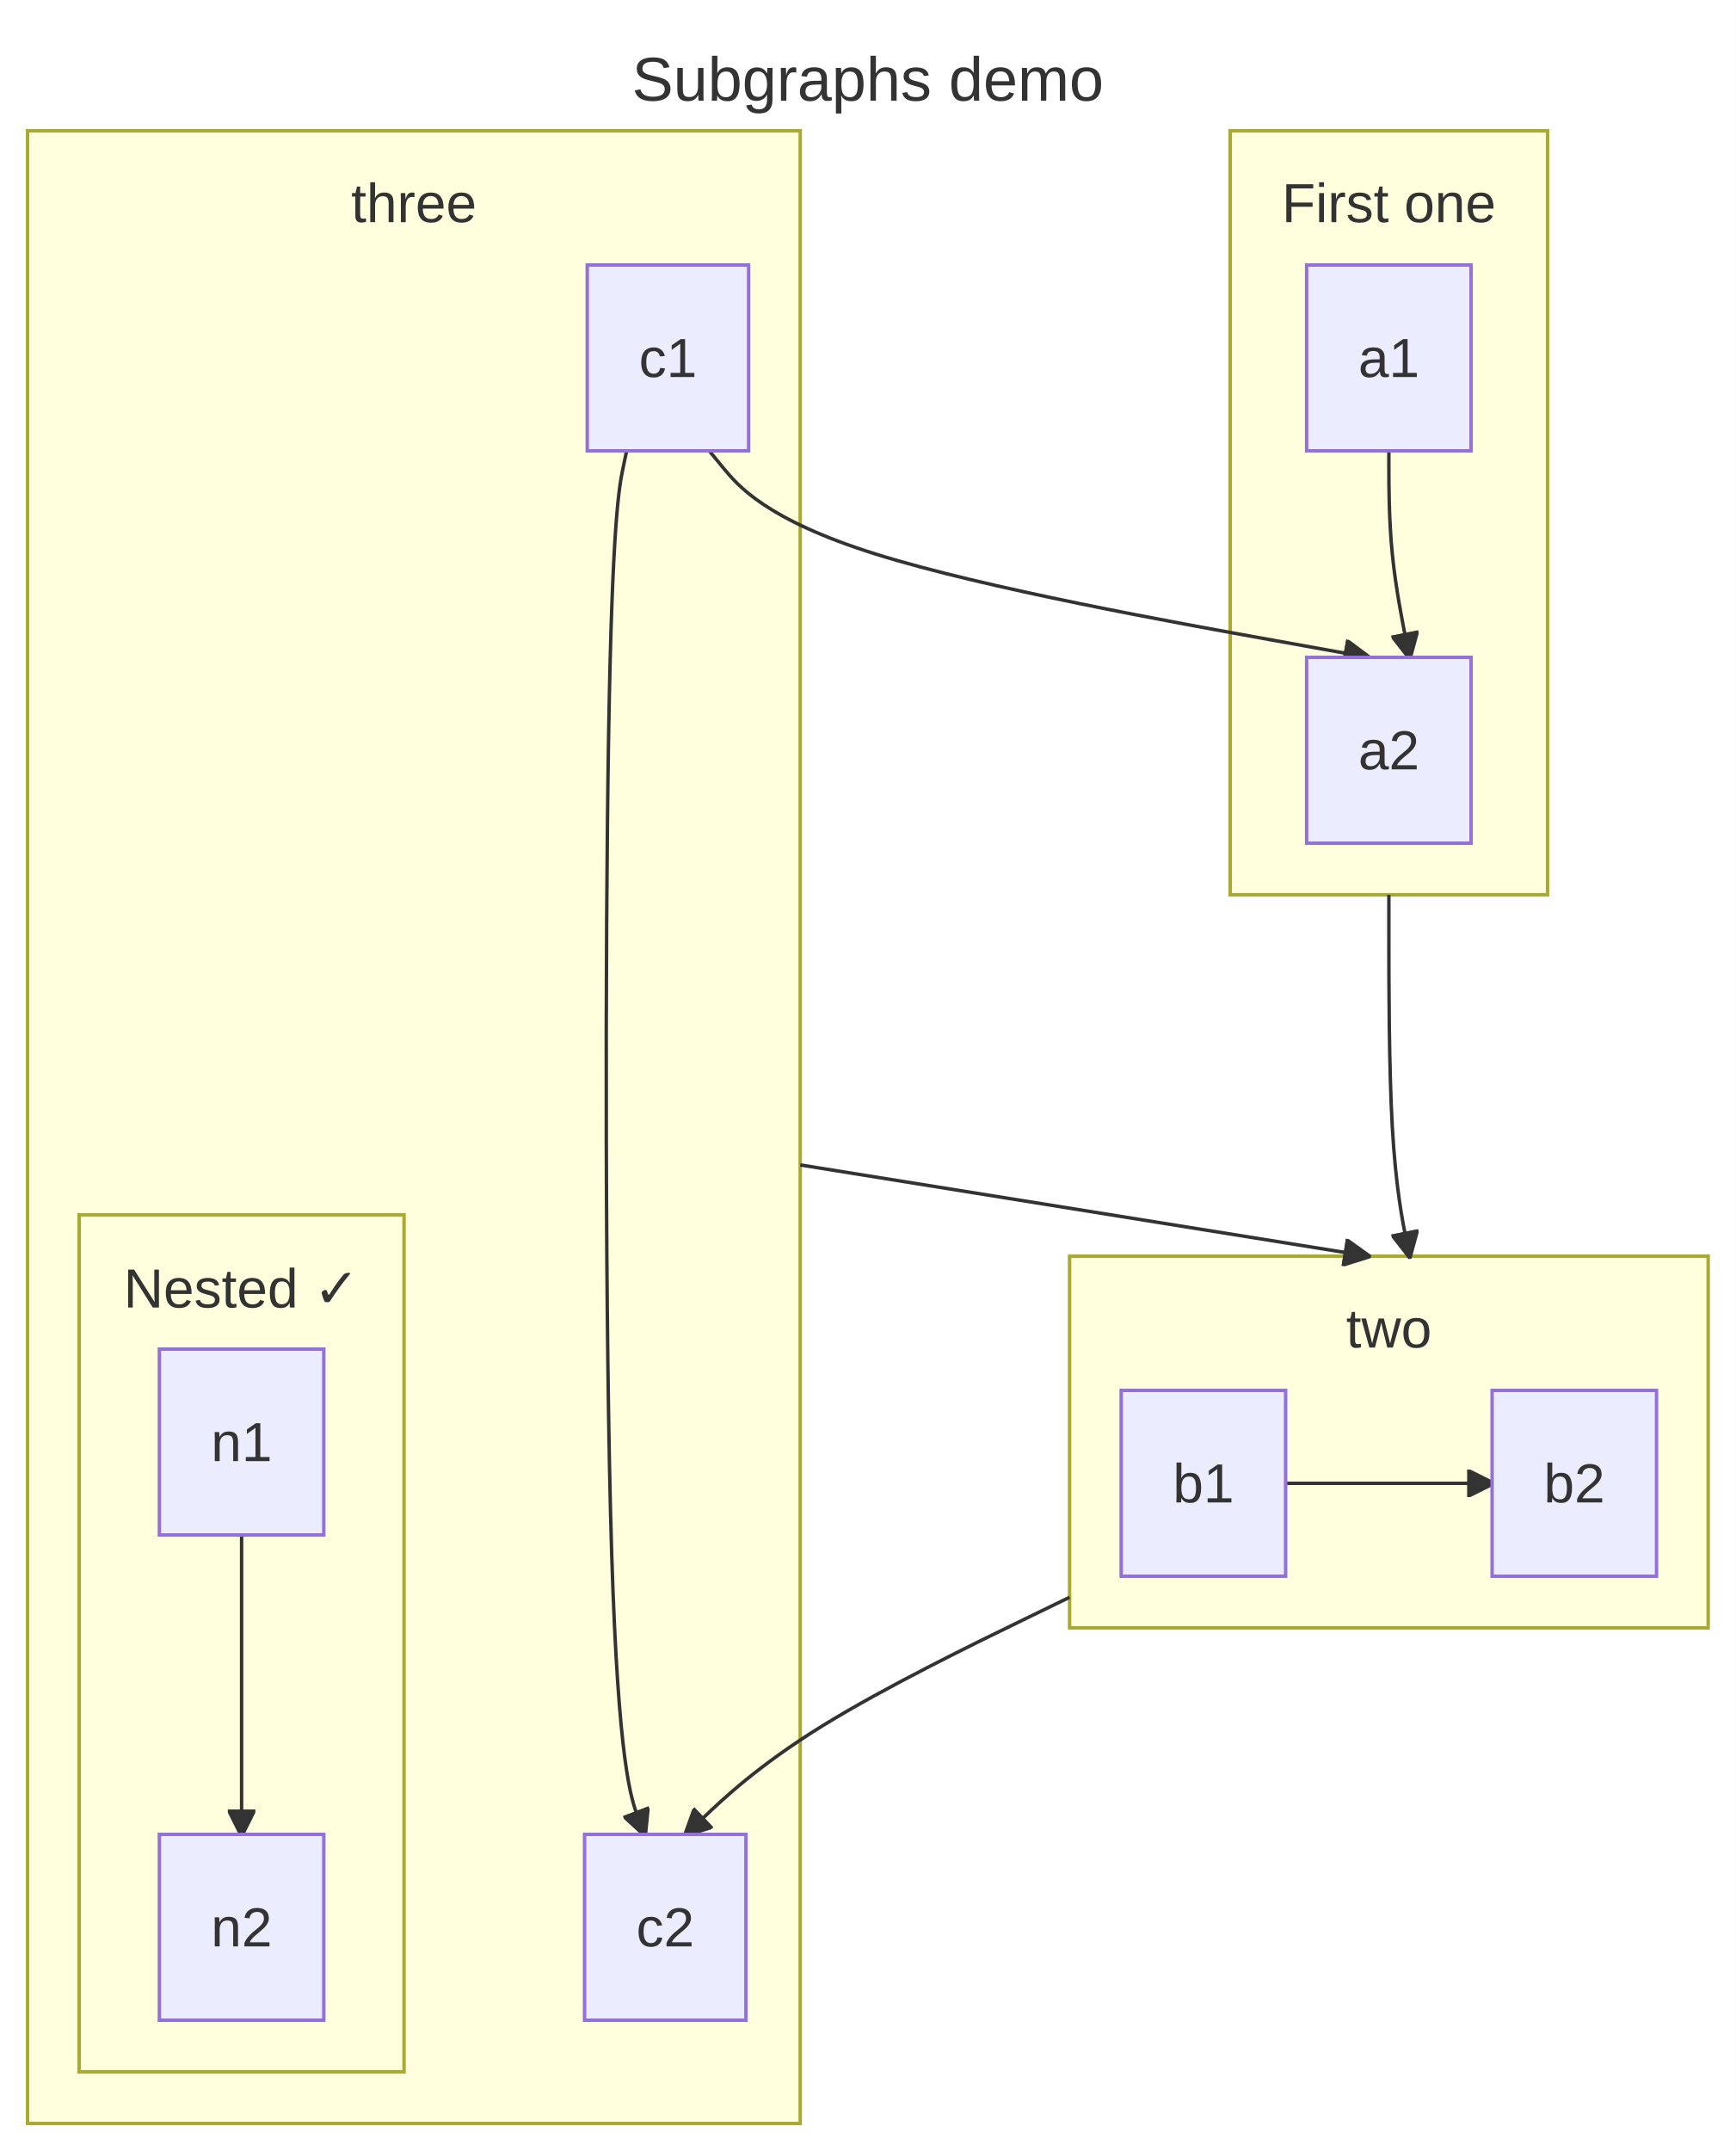
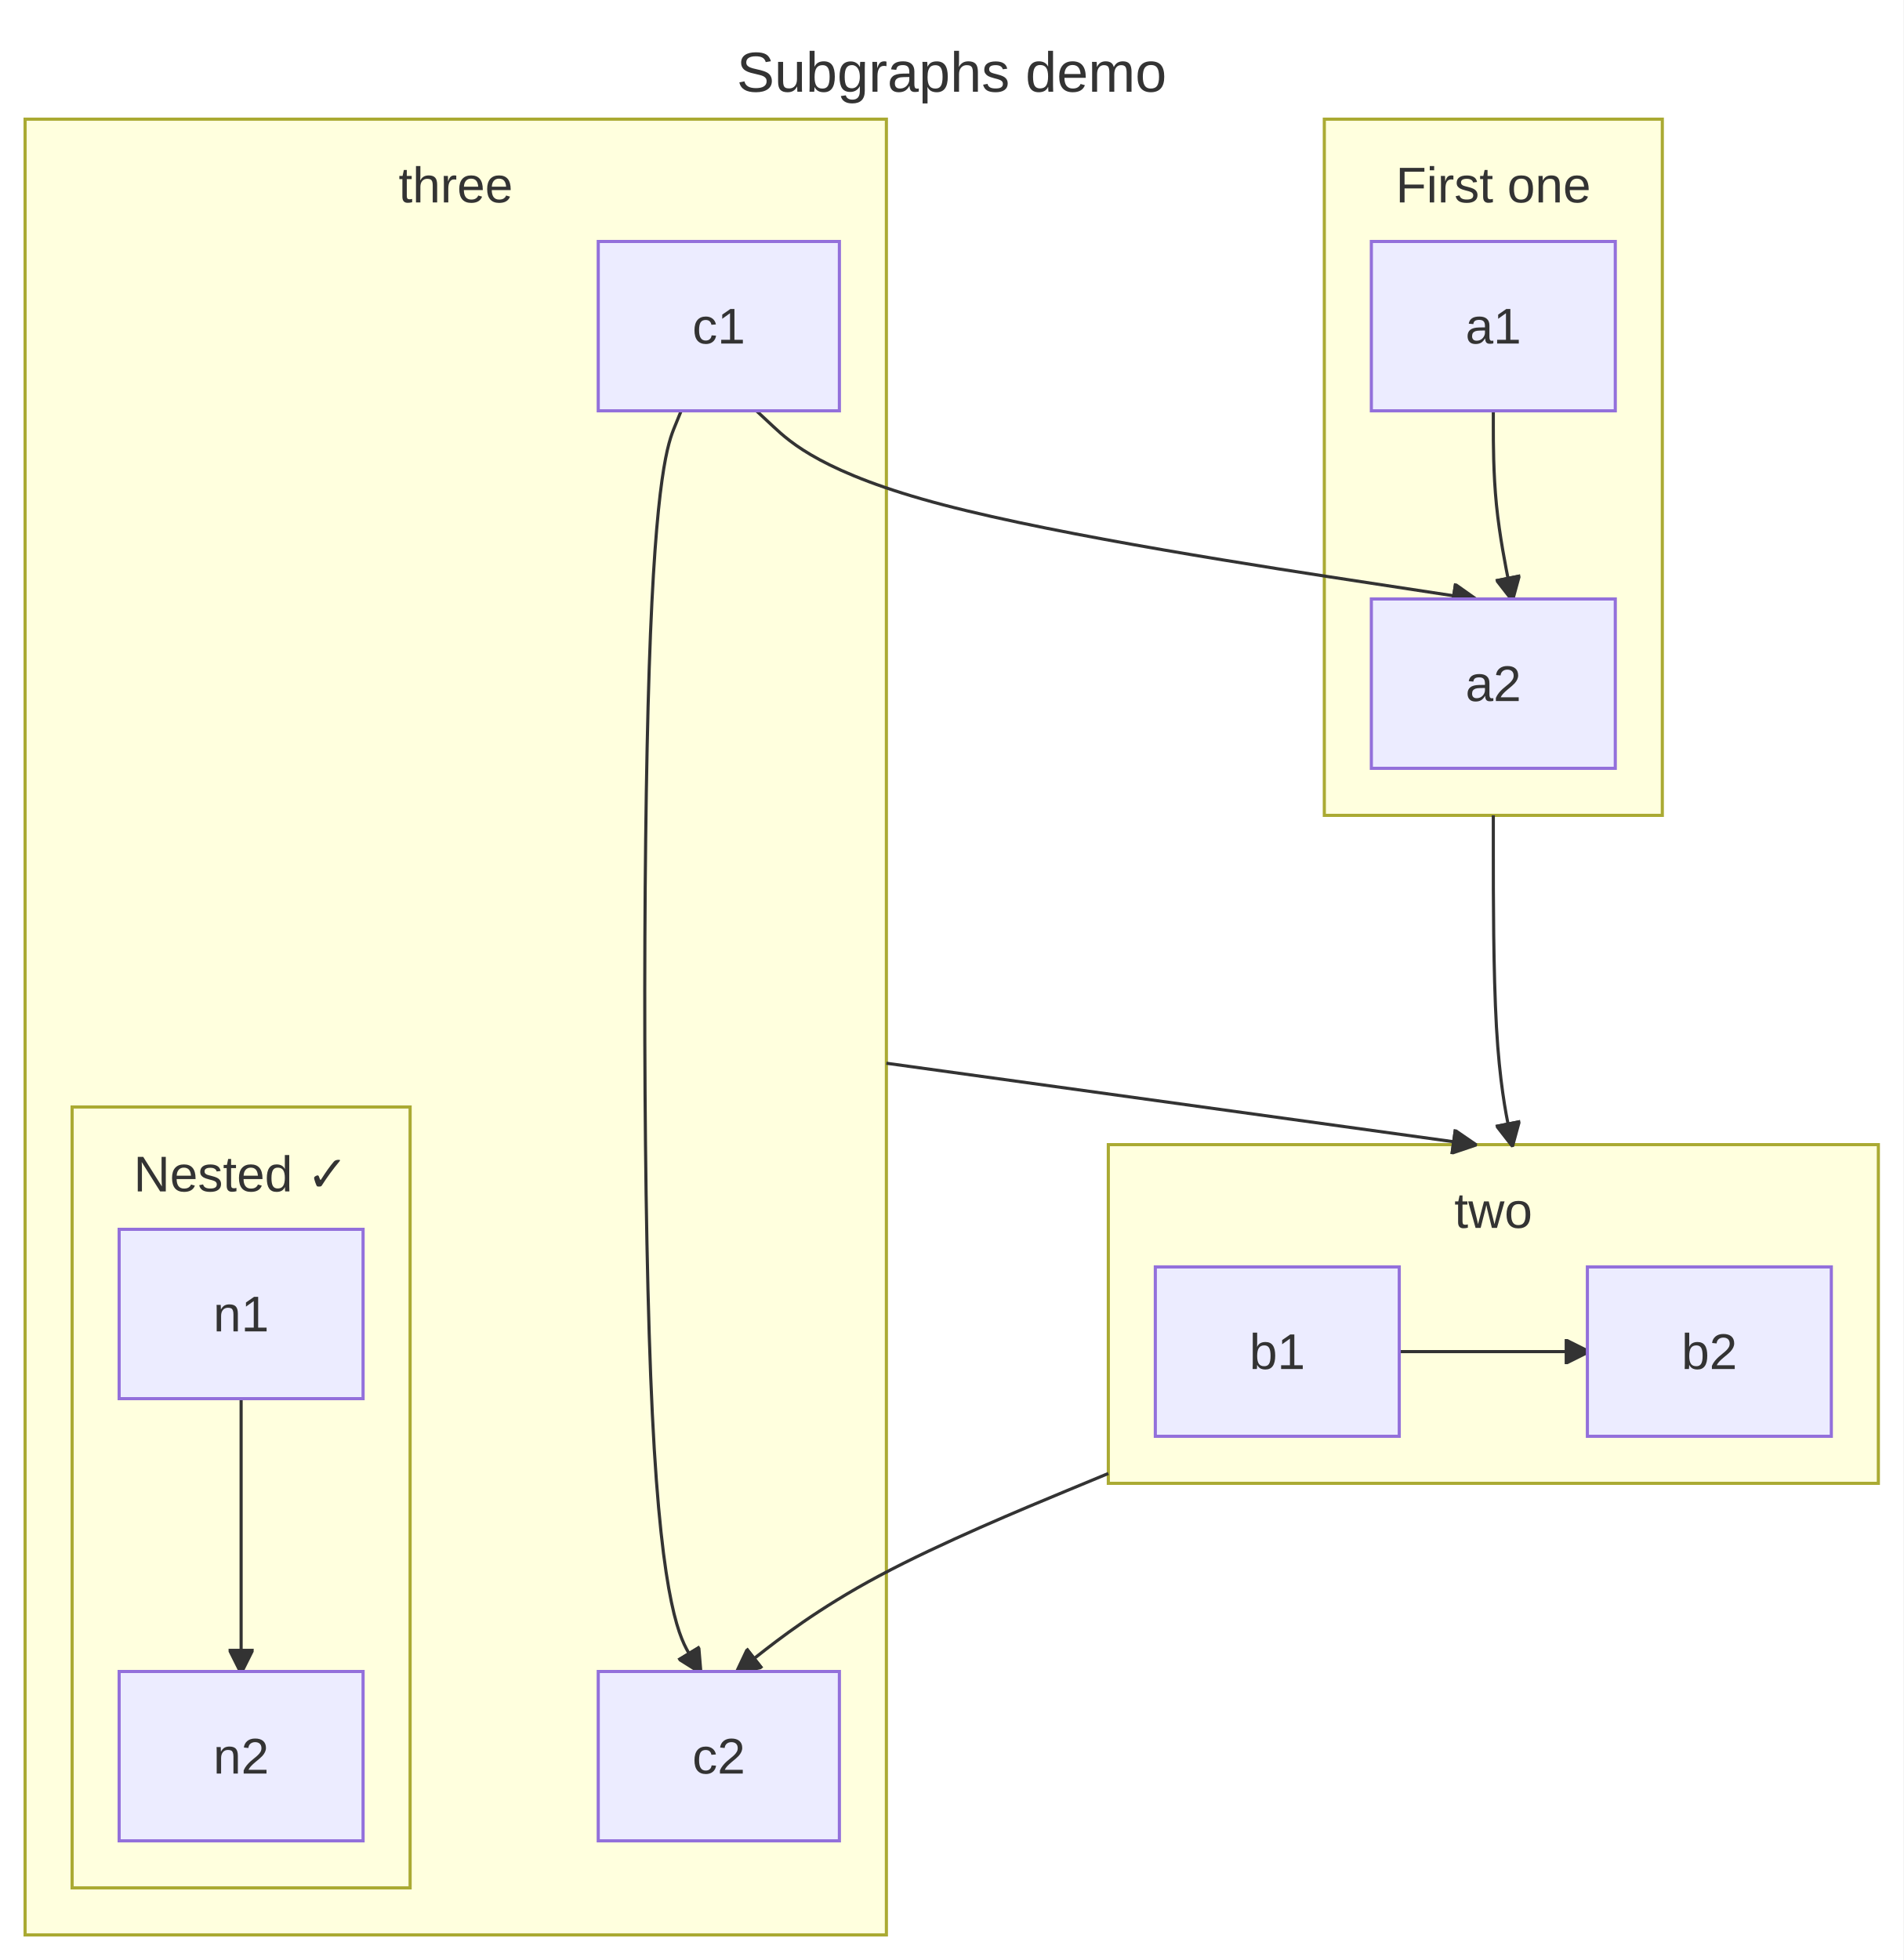
- <svg xmlns="http://www.w3.org/2000/svg" id="mermaid" class="flowchart" width="504.41" height="625" viewBox="-424.18 -47 504.41 625" role="graphics-document document" aria-roledescription="flowchart-v2">
+ <svg xmlns="http://www.w3.org/2000/svg" id="mermaid" class="flowchart" width="607.07" height="625" viewBox="-510.28 -47 607.07 625" role="graphics-document document" aria-roledescription="flowchart-v2">
  <style>#mermaid{font-family:"trebuchet ms",verdana,arial,sans-serif;font-size:16px;fill:#333;}#mermaid .node rect,#mermaid .node circle,#mermaid .node ellipse,#mermaid .node polygon,#mermaid .node path{fill:#ECECFF;stroke:#9370DB;stroke-width:1px;}#mermaid .flowchart-link{stroke:#333333;fill:none;stroke-width:1px;}#mermaid .thick{stroke-width:3.5px;}#mermaid .dotted{stroke-dasharray:3;}#mermaid .edgeLabel rect{fill:rgba(232,232,232,0.8);stroke:none;}#mermaid .cluster rect{fill:#ffffde;stroke:#aaaa33;stroke-width:1px;}#mermaid .marker{fill:#333333;stroke:#333333;}#mermaid text{fill:#333;text-anchor:middle;dominant-baseline:central;}#mermaid .title{font-size:18px;}</style>
  <defs>
    <marker id="mm-arrow-end" class="marker" viewBox="0 0 10 10" refX="9" refY="5" markerUnits="userSpaceOnUse" markerWidth="8" markerHeight="8" orient="auto">
      <path d="M 0 0 L 10 5 L 0 10 z" class="marker" />
    </marker>
    <marker id="mm-arrow-start" class="marker" viewBox="0 0 10 10" refX="1" refY="5" markerUnits="userSpaceOnUse" markerWidth="8" markerHeight="8" orient="auto">
      <path d="M 10 0 L 0 5 L 10 10 z" class="marker" />
    </marker>
    <marker id="mm-circle-end" class="marker" viewBox="0 0 10 10" refX="9" refY="5" markerUnits="userSpaceOnUse" markerWidth="10" markerHeight="10" orient="auto">
      <circle cx="5" cy="5" r="4" class="marker" />
    </marker>
    <marker id="mm-circle-start" class="marker" viewBox="0 0 10 10" refX="1" refY="5" markerUnits="userSpaceOnUse" markerWidth="10" markerHeight="10" orient="auto">
      <circle cx="5" cy="5" r="4" class="marker" />
    </marker>
    <marker id="mm-cross-end" class="marker" viewBox="0 0 11 11" refX="10" refY="5.5" markerUnits="userSpaceOnUse" markerWidth="11" markerHeight="11" orient="auto">
      <path d="M 1 1 L 10 10 M 10 1 L 1 10" class="marker" style="stroke-width:2px" />
    </marker>
    <marker id="mm-cross-start" class="marker" viewBox="0 0 11 11" refX="1" refY="5.5" markerUnits="userSpaceOnUse" markerWidth="11" markerHeight="11" orient="auto">
      <path d="M 1 1 L 10 10 M 10 1 L 1 10" class="marker" style="stroke-width:2px" />
    </marker>
  </defs>
-   <rect x="-424.18" y="-47" width="504.41" height="625" fill="white" />
-   <text class="title" x="-171.97" y="-24">Subgraphs demo</text>
+   <rect x="-510.28" y="-47" width="607.07" height="625" fill="white" />
+   <text class="title" x="-206.75" y="-24">Subgraphs demo</text>
  <g class="root">
    <g class="clusters">
      <g class="cluster" id="one">
-         <rect x="-66.68" y="-9" width="92.24" height="222" />
-         <text class="cluster-label" x="-20.56" y="12">First one</text>
+         <rect x="-87.91" y="-9" width="107.8" height="222" />
+         <text class="cluster-label" x="-34.01" y="12">First one</text>
      </g>
      <g class="cluster" id="two">
-         <rect x="-113.35" y="318" width="185.58" height="108" />
-         <text class="cluster-label" x="-20.56" y="339">two</text>
+         <rect x="-156.8" y="318" width="245.59" height="108" />
+         <text class="cluster-label" x="-34.01" y="339">two</text>
      </g>
      <g class="cluster" id="three">
-         <rect x="-416.18" y="-9" width="224.55" height="579" />
-         <text class="cluster-label" x="-303.9" y="12">three</text>
+         <rect x="-502.28" y="-9" width="274.7" height="579" />
+         <text class="cluster-label" x="-364.93" y="12">three</text>
      </g>
      <g class="cluster" id="nested">
-         <rect x="-401.18" y="306" width="94.42" height="249" />
-         <text class="cluster-label" x="-353.97" y="327">Nested ✓</text>
+         <rect x="-487.28" y="306" width="107.8" height="249" />
+         <text class="cluster-label" x="-433.38" y="327">Nested ✓</text>
      </g>
    </g>
    <g class="edgePaths">
-       <path id="L_c1_a2_0" class="flowchart-link" d="M-218.07,84L-213.95,89C-209.83,94 -201.59,104 -169.67,114C-137.75,124 -82.15,134 -54.35,139L-26.56,144" marker-end="url(#mm-arrow-end)" />
-       <path id="L_a1_a2_1" class="flowchart-link" d="M-20.56,84L-20.56,89C-20.56,94 -20.56,104 -19.56,114C-18.56,124 -16.56,134 -15.56,139L-14.56,144" marker-end="url(#mm-arrow-end)" />
-       <path id="L_b1_b2_2" class="flowchart-link" d="M-50.56,384L9.44,384" marker-end="url(#mm-arrow-end)" />
-       <path id="L_c1_c2_3" class="flowchart-link" d="M-242.07,84L-243.12,89C-244.16,94 -246.26,104 -247.3,166C-248.35,228 -248.35,342 -246.43,404C-244.51,466 -240.68,476 -238.76,481L-236.85,486" marker-end="url(#mm-arrow-end)" />
-       <path id="L_n1_n2_4" class="flowchart-link" d="M-353.97,399L-353.97,486" marker-end="url(#mm-arrow-end)" />
-       <path id="L_one_two_5" class="flowchart-link" d="M-20.56,213L-20.56,225.5C-20.56,238 -20.56,263 -19.56,280.5C-18.56,298 -16.56,308 -15.56,313L-14.56,318" marker-end="url(#mm-arrow-end)" />
-       <path id="L_three_two_6" class="flowchart-link" d="M-191.62,291.49L-26.56,318" marker-end="url(#mm-arrow-end)" />
-       <path id="L_two_c2_7" class="flowchart-link" d="M-113.35,417.11L-126.68,423.59C-140.01,430.07 -166.68,443.04 -185.26,454.52C-203.85,466 -214.35,476 -219.6,481L-224.85,486" marker-end="url(#mm-arrow-end)" />
+       <path id="L_c1_a2_0" class="flowchart-link" d="M-269.03,84L-263.66,89C-258.29,94 -247.55,104 -209.38,114C-171.21,124 -105.61,134 -72.81,139L-40.01,144" marker-end="url(#mm-arrow-end)" />
+       <path id="L_a1_a2_1" class="flowchart-link" d="M-34.01,84L-34.01,89C-34.01,94 -34.01,104 -33.01,114C-32.01,124 -30.01,134 -29.01,139L-28.01,144" marker-end="url(#mm-arrow-end)" />
+       <path id="L_b1_b2_2" class="flowchart-link" d="M-64.01,384L-4.01,384" marker-end="url(#mm-arrow-end)" />
+       <path id="L_c1_c2_3" class="flowchart-link" d="M-293.03,84L-295.07,89C-297.11,94 -301.18,104 -303.22,166C-305.26,228 -305.26,342 -302.22,404C-299.18,466 -293.11,476 -290.07,481L-287.03,486" marker-end="url(#mm-arrow-end)" />
+       <path id="L_n1_n2_4" class="flowchart-link" d="M-433.38,399L-433.38,486" marker-end="url(#mm-arrow-end)" />
+       <path id="L_one_two_5" class="flowchart-link" d="M-34.01,213L-34.01,225.5C-34.01,238 -34.01,263 -33.01,280.5C-32.01,298 -30.01,308 -29.01,313L-28.01,318" marker-end="url(#mm-arrow-end)" />
+       <path id="L_three_two_6" class="flowchart-link" d="M-227.58,292.04L-40.01,318" marker-end="url(#mm-arrow-end)" />
+       <path id="L_two_c2_7" class="flowchart-link" d="M-156.8,422.86L-170.14,428.39C-183.47,433.91 -210.14,444.95 -229.84,455.48C-249.55,466 -262.29,476 -268.66,481L-275.03,486" marker-end="url(#mm-arrow-end)" />
    </g>
    <g class="edgeLabels" />
    <g class="nodes">
-       <g class="node default" id="flowchart-c1-0" transform="translate(-230.07,57)">
-         <rect x="-23.45" y="-27" width="46.9" height="54" />
+       <g class="node default" id="flowchart-c1-0" transform="translate(-281.03,57)">
+         <rect x="-38.45" y="-27" width="76.91" height="54" />
        <text class="nodeLabel" x="0" y="0">c1</text>
      </g>
-       <g class="node default" id="flowchart-a2-1" transform="translate(-20.56,171)">
-         <rect x="-23.9" y="-27" width="47.79" height="54" />
+       <g class="node default" id="flowchart-a2-1" transform="translate(-34.01,171)">
+         <rect x="-38.9" y="-27" width="77.8" height="54" />
        <text class="nodeLabel" x="0" y="0">a2</text>
      </g>
-       <g class="node default" id="flowchart-a1-2" transform="translate(-20.56,57)">
-         <rect x="-23.9" y="-27" width="47.79" height="54" />
+       <g class="node default" id="flowchart-a1-2" transform="translate(-34.01,57)">
+         <rect x="-38.9" y="-27" width="77.8" height="54" />
        <text class="nodeLabel" x="0" y="0">a1</text>
      </g>
-       <g class="node default" id="flowchart-b1-3" transform="translate(-74.45,384)">
-         <rect x="-23.9" y="-27" width="47.79" height="54" />
+       <g class="node default" id="flowchart-b1-3" transform="translate(-102.91,384)">
+         <rect x="-38.9" y="-27" width="77.8" height="54" />
        <text class="nodeLabel" x="0" y="0">b1</text>
      </g>
-       <g class="node default" id="flowchart-b2-4" transform="translate(33.34,384)">
-         <rect x="-23.9" y="-27" width="47.79" height="54" />
+       <g class="node default" id="flowchart-b2-4" transform="translate(34.89,384)">
+         <rect x="-38.9" y="-27" width="77.8" height="54" />
        <text class="nodeLabel" x="0" y="0">b2</text>
      </g>
-       <g class="node default" id="flowchart-c2-5" transform="translate(-230.85,513)">
-         <rect x="-23.45" y="-27" width="46.9" height="54" />
+       <g class="node default" id="flowchart-c2-5" transform="translate(-281.03,513)">
+         <rect x="-38.45" y="-27" width="76.91" height="54" />
        <text class="nodeLabel" x="0" y="0">c2</text>
      </g>
-       <g class="node default" id="flowchart-n1-6" transform="translate(-353.97,372)">
-         <rect x="-23.9" y="-27" width="47.79" height="54" />
+       <g class="node default" id="flowchart-n1-6" transform="translate(-433.38,372)">
+         <rect x="-38.9" y="-27" width="77.8" height="54" />
        <text class="nodeLabel" x="0" y="0">n1</text>
      </g>
-       <g class="node default" id="flowchart-n2-7" transform="translate(-353.97,513)">
-         <rect x="-23.9" y="-27" width="47.79" height="54" />
+       <g class="node default" id="flowchart-n2-7" transform="translate(-433.38,513)">
+         <rect x="-38.9" y="-27" width="77.8" height="54" />
        <text class="nodeLabel" x="0" y="0">n2</text>
      </g>
    </g>
  </g>
</svg>
